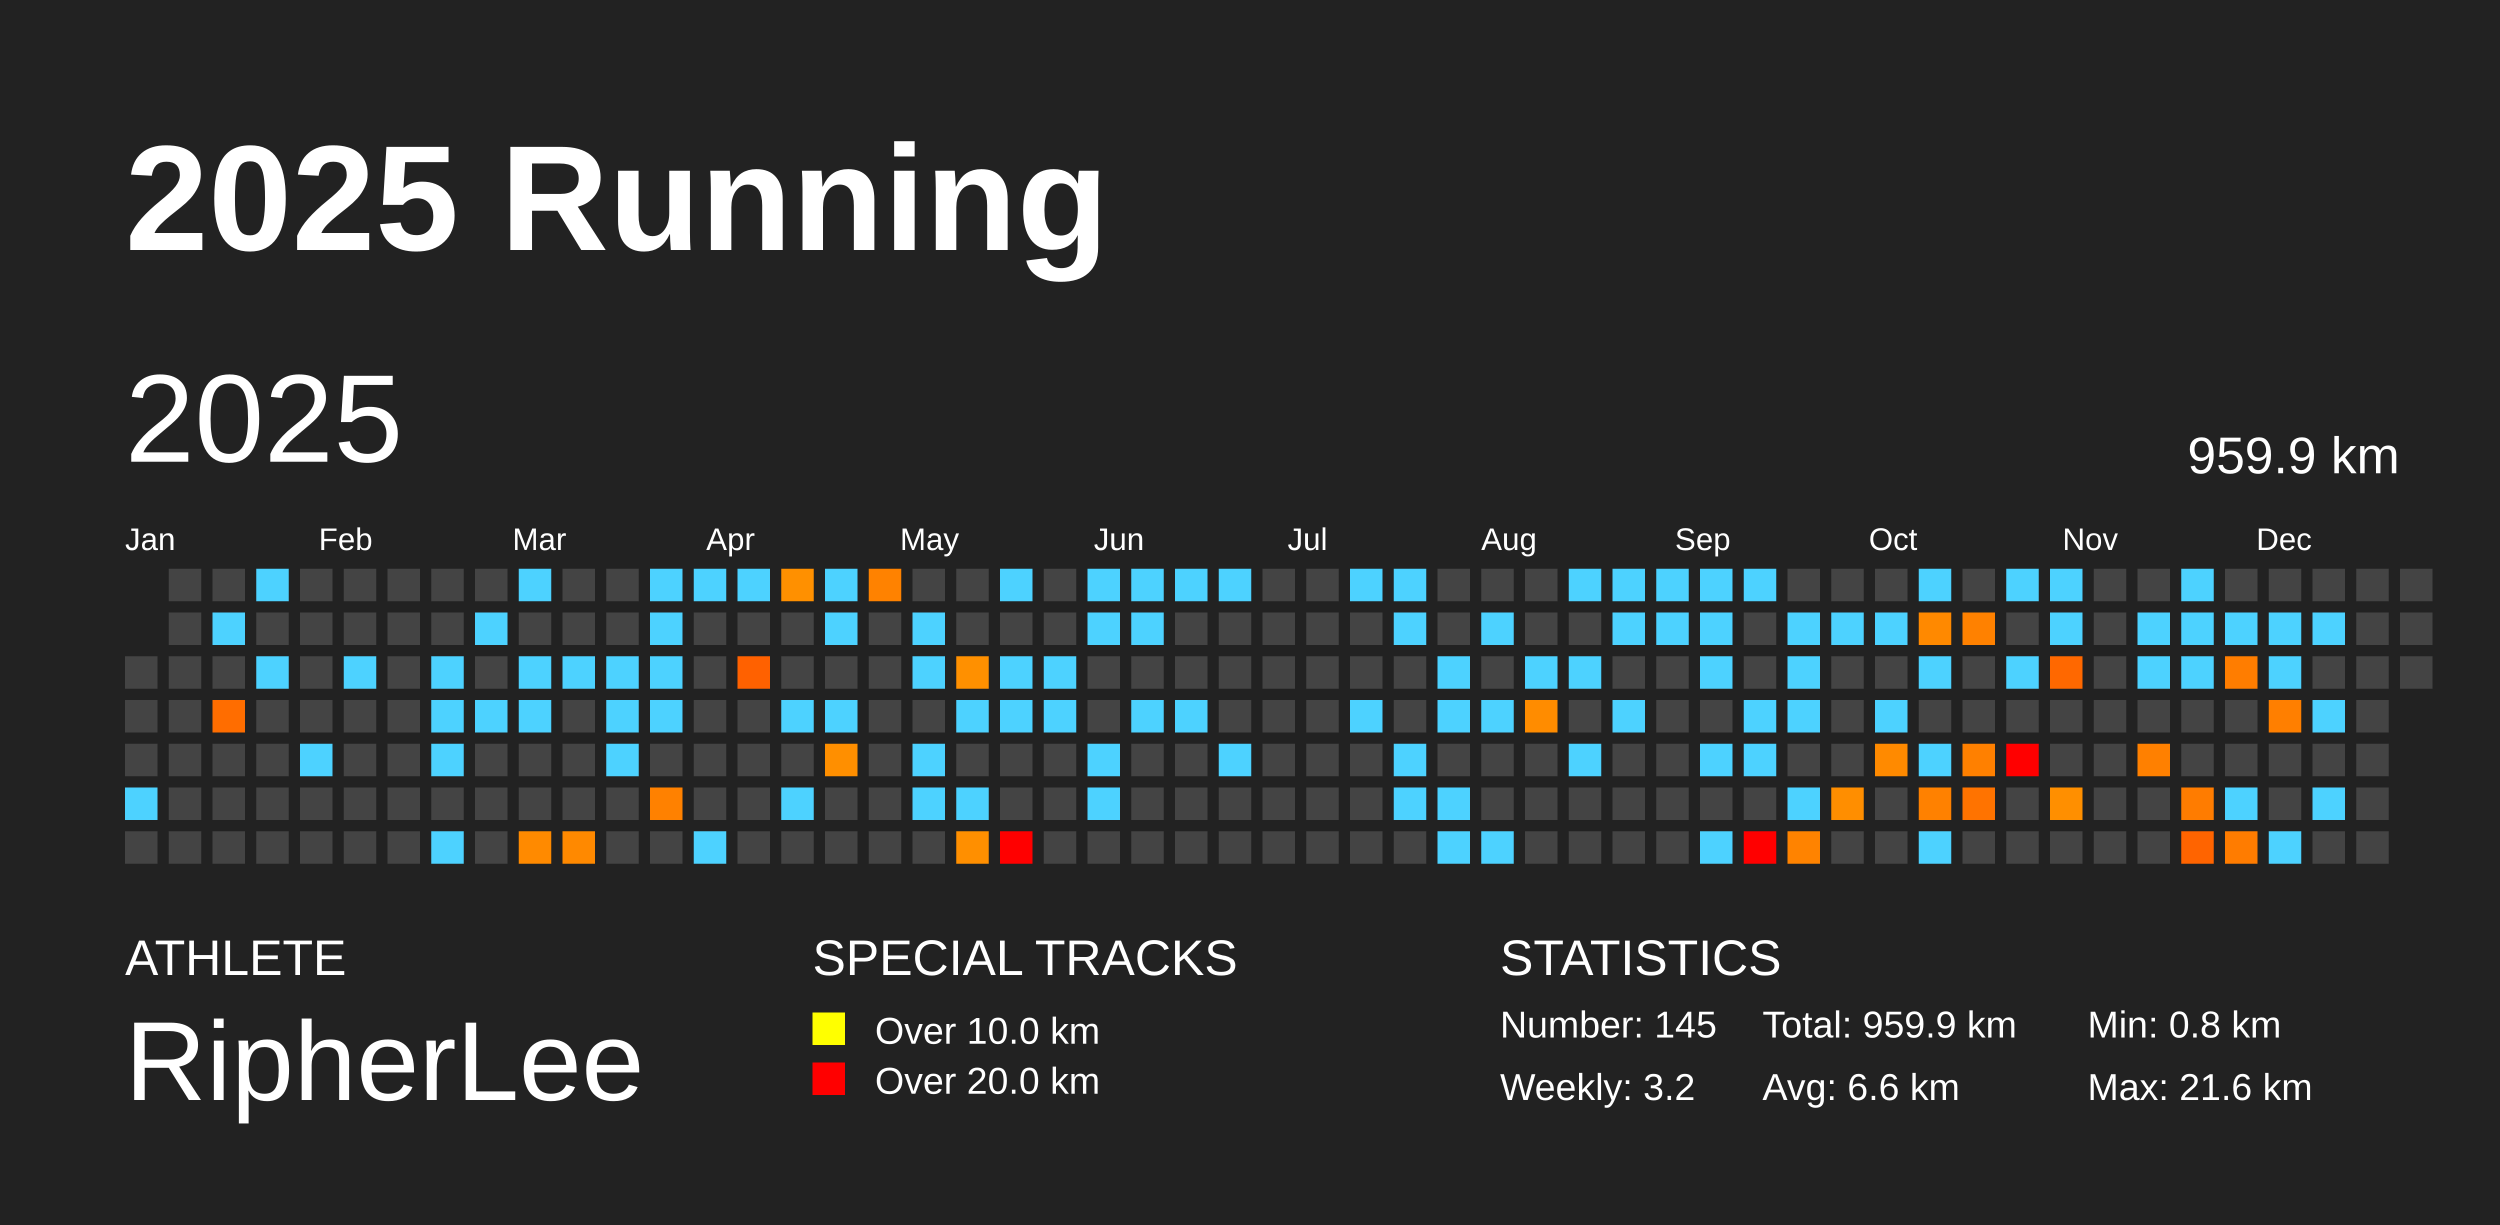
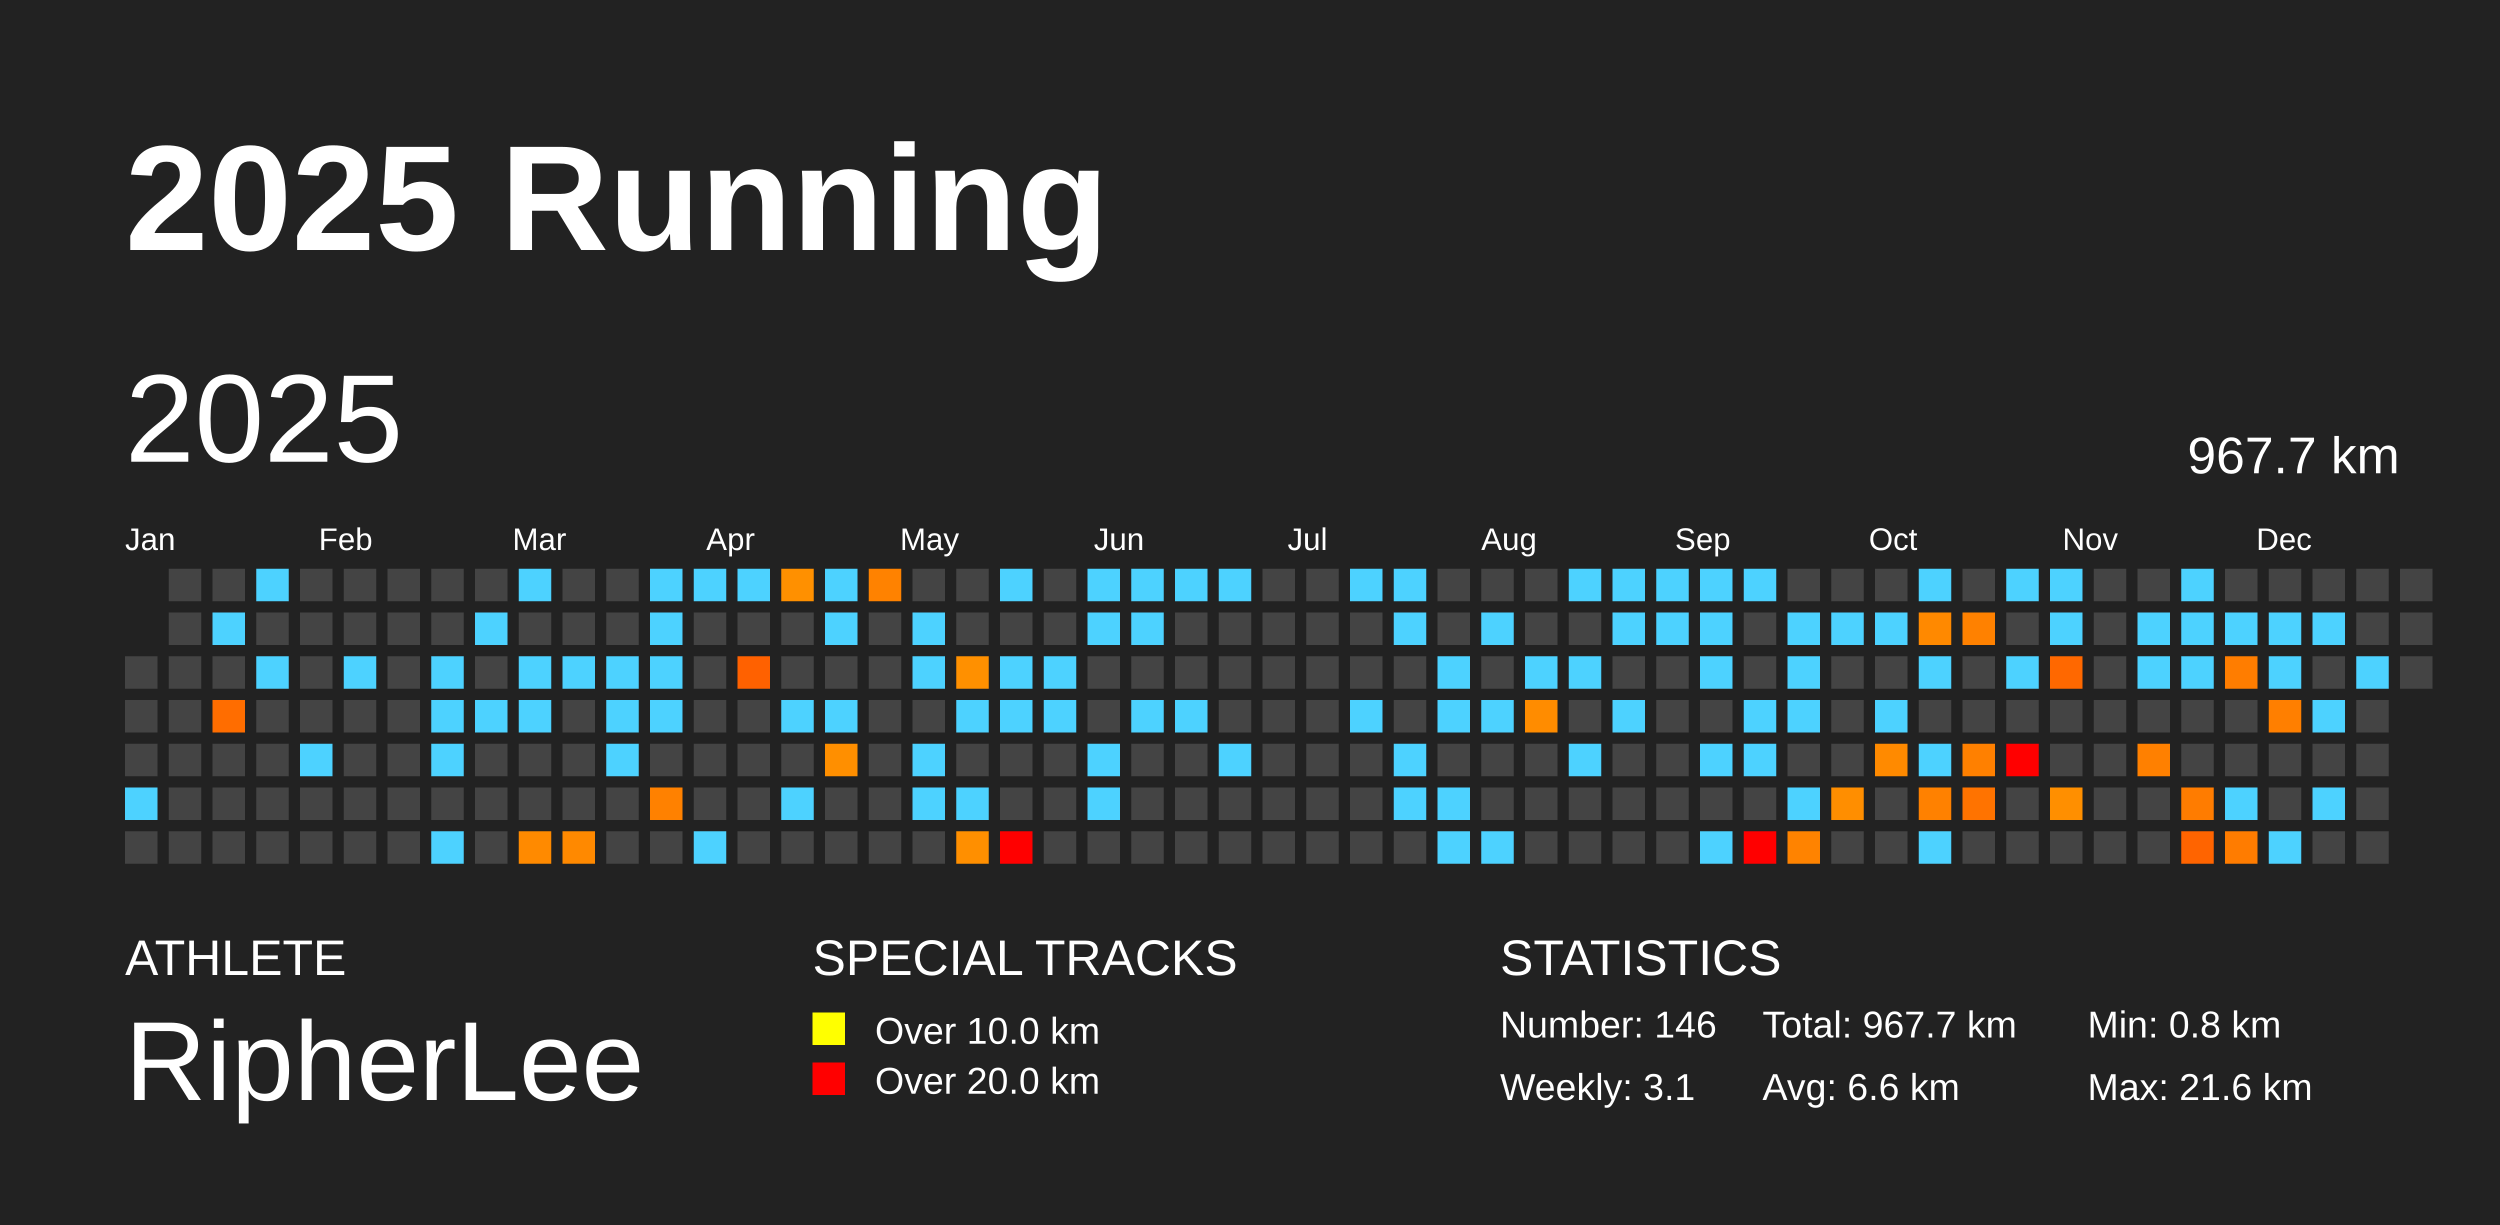
<svg xmlns="http://www.w3.org/2000/svg" baseProfile="full" height="98mm" version="1.1" viewBox="0,0,200,98" width="200mm">
  <defs />
  <rect fill="#222222" height="98" width="200" x="0" y="0" />
  <text fill="#FFFFFF" style="font-size:12px; font-family:Arial; font-weight:bold;" x="10" y="20">2025 Running</text>
  <text fill="#FFFFFF" style="font-size:4px; font-family:Arial" x="10" y="78">ATHLETE</text>
  <text fill="#FFFFFF" style="font-size:9px; font-family:Arial" x="10" y="88">RipherLee</text>
  <text fill="#FFFFFF" style="font-size:4px; font-family:Arial" x="65" y="78">SPECIAL TRACKS</text>
  <rect fill="yellow" height="2.6" width="2.6" x="65" y="81" />
  <text fill="#FFFFFF" style="font-size:3px; font-family:Arial" x="70" y="83.5">Over 10.0 km</text>
  <rect fill="red" height="2.6" width="2.6" x="65" y="85" />
  <text fill="#FFFFFF" style="font-size:3px; font-family:Arial" x="70" y="87.5">Over 20.0 km</text>
  <text fill="#FFFFFF" style="font-size:4px; font-family:Arial" x="120" y="78">STATISTICS</text>
-   <text fill="#FFFFFF" style="font-size:3px; font-family:Arial" x="120" y="83">Number: 145</text>
-   <text fill="#FFFFFF" style="font-size:3px; font-family:Arial" x="120" y="88">Weekly: 3.2</text>
-   <text fill="#FFFFFF" style="font-size:3px; font-family:Arial" x="141" y="83">Total: 959.9 km</text>
+   <text fill="#FFFFFF" style="font-size:3px; font-family:Arial" x="120" y="83">Number: 146</text>
+   <text fill="#FFFFFF" style="font-size:3px; font-family:Arial" x="120" y="88">Weekly: 3.1</text>
+   <text fill="#FFFFFF" style="font-size:3px; font-family:Arial" x="141" y="83">Total: 967.7 km</text>
  <text fill="#FFFFFF" style="font-size:3px; font-family:Arial" x="141" y="88">Avg: 6.6 km</text>
  <text fill="#FFFFFF" style="font-size:3px; font-family:Arial" x="167" y="83">Min: 0.8 km</text>
  <text fill="#FFFFFF" style="font-size:3px; font-family:Arial" x="167" y="88">Max: 21.6 km</text>
  <text dominant-baseline="hanging" fill="#FFFFFF" style="font-size:10.0px; font-family:Arial;" x="10" y="30">2025</text>
-   <text dominant-baseline="hanging" fill="#FFFFFF" style="font-size:4.125px; font-family:Arial;" x="175" y="35">959.9 km</text>
+   <text dominant-baseline="hanging" fill="#FFFFFF" style="font-size:4.125px; font-family:Arial;" x="175" y="35">967.7 km</text>
  <text fill="#FFFFFF" style="font-size:2.5px; font-family:Arial" x="10.0" y="44">Jan</text>
  <text fill="#FFFFFF" style="font-size:2.5px; font-family:Arial" x="25.5" y="44">Feb</text>
  <text fill="#FFFFFF" style="font-size:2.5px; font-family:Arial" x="41.0" y="44">Mar</text>
  <text fill="#FFFFFF" style="font-size:2.5px; font-family:Arial" x="56.5" y="44">Apr</text>
  <text fill="#FFFFFF" style="font-size:2.5px; font-family:Arial" x="72.0" y="44">May</text>
  <text fill="#FFFFFF" style="font-size:2.5px; font-family:Arial" x="87.5" y="44">Jun</text>
  <text fill="#FFFFFF" style="font-size:2.5px; font-family:Arial" x="103.0" y="44">Jul</text>
  <text fill="#FFFFFF" style="font-size:2.5px; font-family:Arial" x="118.5" y="44">Aug</text>
  <text fill="#FFFFFF" style="font-size:2.5px; font-family:Arial" x="134.0" y="44">Sep</text>
  <text fill="#FFFFFF" style="font-size:2.5px; font-family:Arial" x="149.5" y="44">Oct</text>
  <text fill="#FFFFFF" style="font-size:2.5px; font-family:Arial" x="165.0" y="44">Nov</text>
  <text fill="#FFFFFF" style="font-size:2.5px; font-family:Arial" x="180.5" y="44">Dec</text>
  <rect fill="#444444" height="2.6" width="2.6" x="10.0" y="52.5" />
  <rect fill="#444444" height="2.6" width="2.6" x="10.0" y="56.0" />
  <rect fill="#444444" height="2.6" width="2.6" x="10.0" y="59.5" />
  <rect fill="#4dd2ff" height="2.6" width="2.6" x="10.0" y="63.0" />
  <rect fill="#444444" height="2.6" width="2.6" x="10.0" y="66.5" />
  <rect fill="#444444" height="2.6" width="2.6" x="13.5" y="45.5" />
  <rect fill="#444444" height="2.6" width="2.6" x="13.5" y="49.0" />
  <rect fill="#444444" height="2.6" width="2.6" x="13.5" y="52.5" />
  <rect fill="#444444" height="2.6" width="2.6" x="13.5" y="56.0" />
  <rect fill="#444444" height="2.6" width="2.6" x="13.5" y="59.5" />
  <rect fill="#444444" height="2.6" width="2.6" x="13.5" y="63.0" />
  <rect fill="#444444" height="2.6" width="2.6" x="13.5" y="66.5" />
  <rect fill="#444444" height="2.6" width="2.6" x="17.0" y="45.5" />
  <rect fill="#4dd2ff" height="2.6" width="2.6" x="17.0" y="49.0" />
  <rect fill="#444444" height="2.6" width="2.6" x="17.0" y="52.5" />
  <rect fill="#ff6d00" height="2.6" width="2.6" x="17.0" y="56.0" />
  <rect fill="#444444" height="2.6" width="2.6" x="17.0" y="59.5" />
  <rect fill="#444444" height="2.6" width="2.6" x="17.0" y="63.0" />
  <rect fill="#444444" height="2.6" width="2.6" x="17.0" y="66.5" />
  <rect fill="#4dd2ff" height="2.6" width="2.6" x="20.5" y="45.5" />
  <rect fill="#444444" height="2.6" width="2.6" x="20.5" y="49.0" />
  <rect fill="#4dd2ff" height="2.6" width="2.6" x="20.5" y="52.5" />
  <rect fill="#444444" height="2.6" width="2.6" x="20.5" y="56.0" />
  <rect fill="#444444" height="2.6" width="2.6" x="20.5" y="59.5" />
  <rect fill="#444444" height="2.6" width="2.6" x="20.5" y="63.0" />
  <rect fill="#444444" height="2.6" width="2.6" x="20.5" y="66.5" />
  <rect fill="#444444" height="2.6" width="2.6" x="24.0" y="45.5" />
  <rect fill="#444444" height="2.6" width="2.6" x="24.0" y="49.0" />
  <rect fill="#444444" height="2.6" width="2.6" x="24.0" y="52.5" />
  <rect fill="#444444" height="2.6" width="2.6" x="24.0" y="56.0" />
  <rect fill="#4dd2ff" height="2.6" width="2.6" x="24.0" y="59.5" />
  <rect fill="#444444" height="2.6" width="2.6" x="24.0" y="63.0" />
  <rect fill="#444444" height="2.6" width="2.6" x="24.0" y="66.5" />
  <rect fill="#444444" height="2.6" width="2.6" x="27.5" y="45.5" />
  <rect fill="#444444" height="2.6" width="2.6" x="27.5" y="49.0" />
  <rect fill="#4dd2ff" height="2.6" width="2.6" x="27.5" y="52.5" />
  <rect fill="#444444" height="2.6" width="2.6" x="27.5" y="56.0" />
  <rect fill="#444444" height="2.6" width="2.6" x="27.5" y="59.5" />
  <rect fill="#444444" height="2.6" width="2.6" x="27.5" y="63.0" />
  <rect fill="#444444" height="2.6" width="2.6" x="27.5" y="66.5" />
  <rect fill="#444444" height="2.6" width="2.6" x="31.0" y="45.5" />
  <rect fill="#444444" height="2.6" width="2.6" x="31.0" y="49.0" />
  <rect fill="#444444" height="2.6" width="2.6" x="31.0" y="52.5" />
  <rect fill="#444444" height="2.6" width="2.6" x="31.0" y="56.0" />
  <rect fill="#444444" height="2.6" width="2.6" x="31.0" y="59.5" />
  <rect fill="#444444" height="2.6" width="2.6" x="31.0" y="63.0" />
  <rect fill="#444444" height="2.6" width="2.6" x="31.0" y="66.5" />
  <rect fill="#444444" height="2.6" width="2.6" x="34.5" y="45.5" />
  <rect fill="#444444" height="2.6" width="2.6" x="34.5" y="49.0" />
  <rect fill="#4dd2ff" height="2.6" width="2.6" x="34.5" y="52.5" />
  <rect fill="#4dd2ff" height="2.6" width="2.6" x="34.5" y="56.0" />
  <rect fill="#4dd2ff" height="2.6" width="2.6" x="34.5" y="59.5" />
  <rect fill="#444444" height="2.6" width="2.6" x="34.5" y="63.0" />
  <rect fill="#4dd2ff" height="2.6" width="2.6" x="34.5" y="66.5" />
  <rect fill="#444444" height="2.6" width="2.6" x="38.0" y="45.5" />
  <rect fill="#4dd2ff" height="2.6" width="2.6" x="38.0" y="49.0" />
  <rect fill="#444444" height="2.6" width="2.6" x="38.0" y="52.5" />
  <rect fill="#4dd2ff" height="2.6" width="2.6" x="38.0" y="56.0" />
  <rect fill="#444444" height="2.6" width="2.6" x="38.0" y="59.5" />
  <rect fill="#444444" height="2.6" width="2.6" x="38.0" y="63.0" />
  <rect fill="#444444" height="2.6" width="2.6" x="38.0" y="66.5" />
  <rect fill="#4dd2ff" height="2.6" width="2.6" x="41.5" y="45.5" />
  <rect fill="#444444" height="2.6" width="2.6" x="41.5" y="49.0" />
  <rect fill="#4dd2ff" height="2.6" width="2.6" x="41.5" y="52.5" />
  <rect fill="#4dd2ff" height="2.6" width="2.6" x="41.5" y="56.0" />
  <rect fill="#444444" height="2.6" width="2.6" x="41.5" y="59.5" />
  <rect fill="#444444" height="2.6" width="2.6" x="41.5" y="63.0" />
  <rect fill="#ff8a00" height="2.6" width="2.6" x="41.5" y="66.5" />
  <rect fill="#444444" height="2.6" width="2.6" x="45.0" y="45.5" />
  <rect fill="#444444" height="2.6" width="2.6" x="45.0" y="49.0" />
  <rect fill="#4dd2ff" height="2.6" width="2.6" x="45.0" y="52.5" />
  <rect fill="#444444" height="2.6" width="2.6" x="45.0" y="56.0" />
  <rect fill="#444444" height="2.6" width="2.6" x="45.0" y="59.5" />
  <rect fill="#444444" height="2.6" width="2.6" x="45.0" y="63.0" />
  <rect fill="#ff8900" height="2.6" width="2.6" x="45.0" y="66.5" />
  <rect fill="#444444" height="2.6" width="2.6" x="48.5" y="45.5" />
  <rect fill="#444444" height="2.6" width="2.6" x="48.5" y="49.0" />
  <rect fill="#4dd2ff" height="2.6" width="2.6" x="48.5" y="52.5" />
  <rect fill="#4dd2ff" height="2.6" width="2.6" x="48.5" y="56.0" />
  <rect fill="#4dd2ff" height="2.6" width="2.6" x="48.5" y="59.5" />
  <rect fill="#444444" height="2.6" width="2.6" x="48.5" y="63.0" />
  <rect fill="#444444" height="2.6" width="2.6" x="48.5" y="66.5" />
  <rect fill="#4dd2ff" height="2.6" width="2.6" x="52.0" y="45.5" />
  <rect fill="#4dd2ff" height="2.6" width="2.6" x="52.0" y="49.0" />
  <rect fill="#4dd2ff" height="2.6" width="2.6" x="52.0" y="52.5" />
  <rect fill="#4dd2ff" height="2.6" width="2.6" x="52.0" y="56.0" />
  <rect fill="#444444" height="2.6" width="2.6" x="52.0" y="59.5" />
  <rect fill="#ff8100" height="2.6" width="2.6" x="52.0" y="63.0" />
  <rect fill="#444444" height="2.6" width="2.6" x="52.0" y="66.5" />
  <rect fill="#4dd2ff" height="2.6" width="2.6" x="55.5" y="45.5" />
  <rect fill="#444444" height="2.6" width="2.6" x="55.5" y="49.0" />
  <rect fill="#444444" height="2.6" width="2.6" x="55.5" y="52.5" />
  <rect fill="#444444" height="2.6" width="2.6" x="55.5" y="56.0" />
  <rect fill="#444444" height="2.6" width="2.6" x="55.5" y="59.5" />
  <rect fill="#444444" height="2.6" width="2.6" x="55.5" y="63.0" />
  <rect fill="#4dd2ff" height="2.6" width="2.6" x="55.5" y="66.5" />
  <rect fill="#4dd2ff" height="2.6" width="2.6" x="59.0" y="45.5" />
  <rect fill="#444444" height="2.6" width="2.6" x="59.0" y="49.0" />
  <rect fill="#ff6100" height="2.6" width="2.6" x="59.0" y="52.5" />
  <rect fill="#444444" height="2.6" width="2.6" x="59.0" y="56.0" />
  <rect fill="#444444" height="2.6" width="2.6" x="59.0" y="59.5" />
  <rect fill="#444444" height="2.6" width="2.6" x="59.0" y="63.0" />
  <rect fill="#444444" height="2.6" width="2.6" x="59.0" y="66.5" />
  <rect fill="#ff9000" height="2.6" width="2.6" x="62.5" y="45.5" />
  <rect fill="#444444" height="2.6" width="2.6" x="62.5" y="49.0" />
  <rect fill="#444444" height="2.6" width="2.6" x="62.5" y="52.5" />
  <rect fill="#4dd2ff" height="2.6" width="2.6" x="62.5" y="56.0" />
  <rect fill="#444444" height="2.6" width="2.6" x="62.5" y="59.5" />
  <rect fill="#4dd2ff" height="2.6" width="2.6" x="62.5" y="63.0" />
  <rect fill="#444444" height="2.6" width="2.6" x="62.5" y="66.5" />
  <rect fill="#4dd2ff" height="2.6" width="2.6" x="66.0" y="45.5" />
  <rect fill="#4dd2ff" height="2.6" width="2.6" x="66.0" y="49.0" />
  <rect fill="#444444" height="2.6" width="2.6" x="66.0" y="52.5" />
  <rect fill="#4dd2ff" height="2.6" width="2.6" x="66.0" y="56.0" />
  <rect fill="#ff8f00" height="2.6" width="2.6" x="66.0" y="59.5" />
  <rect fill="#444444" height="2.6" width="2.6" x="66.0" y="63.0" />
  <rect fill="#444444" height="2.6" width="2.6" x="66.0" y="66.5" />
  <rect fill="#ff8200" height="2.6" width="2.6" x="69.5" y="45.5" />
  <rect fill="#444444" height="2.6" width="2.6" x="69.5" y="49.0" />
  <rect fill="#444444" height="2.6" width="2.6" x="69.5" y="52.5" />
  <rect fill="#444444" height="2.6" width="2.6" x="69.5" y="56.0" />
  <rect fill="#444444" height="2.6" width="2.6" x="69.5" y="59.5" />
  <rect fill="#444444" height="2.6" width="2.6" x="69.5" y="63.0" />
  <rect fill="#444444" height="2.6" width="2.6" x="69.5" y="66.5" />
  <rect fill="#444444" height="2.6" width="2.6" x="73.0" y="45.5" />
  <rect fill="#4dd2ff" height="2.6" width="2.6" x="73.0" y="49.0" />
  <rect fill="#4dd2ff" height="2.6" width="2.6" x="73.0" y="52.5" />
  <rect fill="#444444" height="2.6" width="2.6" x="73.0" y="56.0" />
  <rect fill="#4dd2ff" height="2.6" width="2.6" x="73.0" y="59.5" />
  <rect fill="#4dd2ff" height="2.6" width="2.6" x="73.0" y="63.0" />
  <rect fill="#444444" height="2.6" width="2.6" x="73.0" y="66.5" />
  <rect fill="#444444" height="2.6" width="2.6" x="76.5" y="45.5" />
  <rect fill="#444444" height="2.6" width="2.6" x="76.5" y="49.0" />
  <rect fill="#ff9000" height="2.6" width="2.6" x="76.5" y="52.5" />
  <rect fill="#4dd2ff" height="2.6" width="2.6" x="76.5" y="56.0" />
  <rect fill="#444444" height="2.6" width="2.6" x="76.5" y="59.5" />
  <rect fill="#4dd2ff" height="2.6" width="2.6" x="76.5" y="63.0" />
  <rect fill="#ff8f00" height="2.6" width="2.6" x="76.5" y="66.5" />
  <rect fill="#4dd2ff" height="2.6" width="2.6" x="80.0" y="45.5" />
  <rect fill="#444444" height="2.6" width="2.6" x="80.0" y="49.0" />
  <rect fill="#4dd2ff" height="2.6" width="2.6" x="80.0" y="52.5" />
  <rect fill="#4dd2ff" height="2.6" width="2.6" x="80.0" y="56.0" />
  <rect fill="#444444" height="2.6" width="2.6" x="80.0" y="59.5" />
  <rect fill="#444444" height="2.6" width="2.6" x="80.0" y="63.0" />
  <rect fill="red" height="2.6" width="2.6" x="80.0" y="66.5" />
  <rect fill="#444444" height="2.6" width="2.6" x="83.5" y="45.5" />
  <rect fill="#444444" height="2.6" width="2.6" x="83.5" y="49.0" />
  <rect fill="#4dd2ff" height="2.6" width="2.6" x="83.5" y="52.5" />
  <rect fill="#4dd2ff" height="2.6" width="2.6" x="83.5" y="56.0" />
  <rect fill="#444444" height="2.6" width="2.6" x="83.5" y="59.5" />
  <rect fill="#444444" height="2.6" width="2.6" x="83.5" y="63.0" />
  <rect fill="#444444" height="2.6" width="2.6" x="83.5" y="66.5" />
  <rect fill="#4dd2ff" height="2.6" width="2.6" x="87.0" y="45.5" />
  <rect fill="#4dd2ff" height="2.6" width="2.6" x="87.0" y="49.0" />
  <rect fill="#444444" height="2.6" width="2.6" x="87.0" y="52.5" />
  <rect fill="#444444" height="2.6" width="2.6" x="87.0" y="56.0" />
  <rect fill="#4dd2ff" height="2.6" width="2.6" x="87.0" y="59.5" />
  <rect fill="#4dd2ff" height="2.6" width="2.6" x="87.0" y="63.0" />
  <rect fill="#444444" height="2.6" width="2.6" x="87.0" y="66.5" />
  <rect fill="#4dd2ff" height="2.6" width="2.6" x="90.5" y="45.5" />
  <rect fill="#4dd2ff" height="2.6" width="2.6" x="90.5" y="49.0" />
  <rect fill="#444444" height="2.6" width="2.6" x="90.5" y="52.5" />
  <rect fill="#4dd2ff" height="2.6" width="2.6" x="90.5" y="56.0" />
  <rect fill="#444444" height="2.6" width="2.6" x="90.5" y="59.5" />
  <rect fill="#444444" height="2.6" width="2.6" x="90.5" y="63.0" />
  <rect fill="#444444" height="2.6" width="2.6" x="90.5" y="66.5" />
  <rect fill="#4dd2ff" height="2.6" width="2.6" x="94.0" y="45.5" />
  <rect fill="#444444" height="2.6" width="2.6" x="94.0" y="49.0" />
  <rect fill="#444444" height="2.6" width="2.6" x="94.0" y="52.5" />
  <rect fill="#4dd2ff" height="2.6" width="2.6" x="94.0" y="56.0" />
  <rect fill="#444444" height="2.6" width="2.6" x="94.0" y="59.5" />
  <rect fill="#444444" height="2.6" width="2.6" x="94.0" y="63.0" />
  <rect fill="#444444" height="2.6" width="2.6" x="94.0" y="66.5" />
  <rect fill="#4dd2ff" height="2.6" width="2.6" x="97.5" y="45.5" />
  <rect fill="#444444" height="2.6" width="2.6" x="97.5" y="49.0" />
  <rect fill="#444444" height="2.6" width="2.6" x="97.5" y="52.5" />
  <rect fill="#444444" height="2.6" width="2.6" x="97.5" y="56.0" />
  <rect fill="#4dd2ff" height="2.6" width="2.6" x="97.5" y="59.5" />
  <rect fill="#444444" height="2.6" width="2.6" x="97.5" y="63.0" />
  <rect fill="#444444" height="2.6" width="2.6" x="97.5" y="66.5" />
  <rect fill="#444444" height="2.6" width="2.6" x="101.0" y="45.5" />
  <rect fill="#444444" height="2.6" width="2.6" x="101.0" y="49.0" />
  <rect fill="#444444" height="2.6" width="2.6" x="101.0" y="52.5" />
  <rect fill="#444444" height="2.6" width="2.6" x="101.0" y="56.0" />
  <rect fill="#444444" height="2.6" width="2.6" x="101.0" y="59.5" />
  <rect fill="#444444" height="2.6" width="2.6" x="101.0" y="63.0" />
  <rect fill="#444444" height="2.6" width="2.6" x="101.0" y="66.5" />
  <rect fill="#444444" height="2.6" width="2.6" x="104.5" y="45.5" />
  <rect fill="#444444" height="2.6" width="2.6" x="104.5" y="49.0" />
  <rect fill="#444444" height="2.6" width="2.6" x="104.5" y="52.5" />
  <rect fill="#444444" height="2.6" width="2.6" x="104.5" y="56.0" />
  <rect fill="#444444" height="2.6" width="2.6" x="104.5" y="59.5" />
  <rect fill="#444444" height="2.6" width="2.6" x="104.5" y="63.0" />
  <rect fill="#444444" height="2.6" width="2.6" x="104.5" y="66.5" />
  <rect fill="#4dd2ff" height="2.6" width="2.6" x="108.0" y="45.5" />
  <rect fill="#444444" height="2.6" width="2.6" x="108.0" y="49.0" />
  <rect fill="#444444" height="2.6" width="2.6" x="108.0" y="52.5" />
  <rect fill="#4dd2ff" height="2.6" width="2.6" x="108.0" y="56.0" />
  <rect fill="#444444" height="2.6" width="2.6" x="108.0" y="59.5" />
  <rect fill="#444444" height="2.6" width="2.6" x="108.0" y="63.0" />
  <rect fill="#444444" height="2.6" width="2.6" x="108.0" y="66.5" />
  <rect fill="#4dd2ff" height="2.6" width="2.6" x="111.5" y="45.5" />
  <rect fill="#4dd2ff" height="2.6" width="2.6" x="111.5" y="49.0" />
  <rect fill="#444444" height="2.6" width="2.6" x="111.5" y="52.5" />
  <rect fill="#444444" height="2.6" width="2.6" x="111.5" y="56.0" />
  <rect fill="#4dd2ff" height="2.6" width="2.6" x="111.5" y="59.5" />
  <rect fill="#4dd2ff" height="2.6" width="2.6" x="111.5" y="63.0" />
  <rect fill="#444444" height="2.6" width="2.6" x="111.5" y="66.5" />
  <rect fill="#444444" height="2.6" width="2.6" x="115.0" y="45.5" />
  <rect fill="#444444" height="2.6" width="2.6" x="115.0" y="49.0" />
  <rect fill="#4dd2ff" height="2.6" width="2.6" x="115.0" y="52.5" />
  <rect fill="#4dd2ff" height="2.6" width="2.6" x="115.0" y="56.0" />
  <rect fill="#444444" height="2.6" width="2.6" x="115.0" y="59.5" />
  <rect fill="#4dd2ff" height="2.6" width="2.6" x="115.0" y="63.0" />
  <rect fill="#4dd2ff" height="2.6" width="2.6" x="115.0" y="66.5" />
  <rect fill="#444444" height="2.6" width="2.6" x="118.5" y="45.5" />
  <rect fill="#4dd2ff" height="2.6" width="2.6" x="118.5" y="49.0" />
  <rect fill="#444444" height="2.6" width="2.6" x="118.5" y="52.5" />
  <rect fill="#4dd2ff" height="2.6" width="2.6" x="118.5" y="56.0" />
  <rect fill="#444444" height="2.6" width="2.6" x="118.5" y="59.5" />
  <rect fill="#444444" height="2.6" width="2.6" x="118.5" y="63.0" />
  <rect fill="#4dd2ff" height="2.6" width="2.6" x="118.5" y="66.5" />
  <rect fill="#444444" height="2.6" width="2.6" x="122.0" y="45.5" />
  <rect fill="#444444" height="2.6" width="2.6" x="122.0" y="49.0" />
  <rect fill="#4dd2ff" height="2.6" width="2.6" x="122.0" y="52.5" />
  <rect fill="#ff8c00" height="2.6" width="2.6" x="122.0" y="56.0" />
  <rect fill="#444444" height="2.6" width="2.6" x="122.0" y="59.5" />
  <rect fill="#444444" height="2.6" width="2.6" x="122.0" y="63.0" />
  <rect fill="#444444" height="2.6" width="2.6" x="122.0" y="66.5" />
  <rect fill="#4dd2ff" height="2.6" width="2.6" x="125.5" y="45.5" />
  <rect fill="#444444" height="2.6" width="2.6" x="125.5" y="49.0" />
  <rect fill="#4dd2ff" height="2.6" width="2.6" x="125.5" y="52.5" />
  <rect fill="#444444" height="2.6" width="2.6" x="125.5" y="56.0" />
  <rect fill="#4dd2ff" height="2.6" width="2.6" x="125.5" y="59.5" />
  <rect fill="#444444" height="2.6" width="2.6" x="125.5" y="63.0" />
  <rect fill="#444444" height="2.6" width="2.6" x="125.5" y="66.5" />
  <rect fill="#4dd2ff" height="2.6" width="2.6" x="129.0" y="45.5" />
  <rect fill="#4dd2ff" height="2.6" width="2.6" x="129.0" y="49.0" />
  <rect fill="#444444" height="2.6" width="2.6" x="129.0" y="52.5" />
  <rect fill="#4dd2ff" height="2.6" width="2.6" x="129.0" y="56.0" />
  <rect fill="#444444" height="2.6" width="2.6" x="129.0" y="59.5" />
  <rect fill="#444444" height="2.6" width="2.6" x="129.0" y="63.0" />
  <rect fill="#444444" height="2.6" width="2.6" x="129.0" y="66.5" />
  <rect fill="#4dd2ff" height="2.6" width="2.6" x="132.5" y="45.5" />
  <rect fill="#4dd2ff" height="2.6" width="2.6" x="132.5" y="49.0" />
  <rect fill="#444444" height="2.6" width="2.6" x="132.5" y="52.5" />
  <rect fill="#444444" height="2.6" width="2.6" x="132.5" y="56.0" />
  <rect fill="#444444" height="2.6" width="2.6" x="132.5" y="59.5" />
  <rect fill="#444444" height="2.6" width="2.6" x="132.5" y="63.0" />
  <rect fill="#444444" height="2.6" width="2.6" x="132.5" y="66.5" />
  <rect fill="#4dd2ff" height="2.6" width="2.6" x="136.0" y="45.5" />
  <rect fill="#4dd2ff" height="2.6" width="2.6" x="136.0" y="49.0" />
  <rect fill="#4dd2ff" height="2.6" width="2.6" x="136.0" y="52.5" />
  <rect fill="#444444" height="2.6" width="2.6" x="136.0" y="56.0" />
  <rect fill="#4dd2ff" height="2.6" width="2.6" x="136.0" y="59.5" />
  <rect fill="#444444" height="2.6" width="2.6" x="136.0" y="63.0" />
  <rect fill="#4dd2ff" height="2.6" width="2.6" x="136.0" y="66.5" />
  <rect fill="#4dd2ff" height="2.6" width="2.6" x="139.5" y="45.5" />
  <rect fill="#444444" height="2.6" width="2.6" x="139.5" y="49.0" />
  <rect fill="#444444" height="2.6" width="2.6" x="139.5" y="52.5" />
  <rect fill="#4dd2ff" height="2.6" width="2.6" x="139.5" y="56.0" />
  <rect fill="#4dd2ff" height="2.6" width="2.6" x="139.5" y="59.5" />
  <rect fill="#444444" height="2.6" width="2.6" x="139.5" y="63.0" />
  <rect fill="red" height="2.6" width="2.6" x="139.5" y="66.5" />
  <rect fill="#444444" height="2.6" width="2.6" x="143.0" y="45.5" />
  <rect fill="#4dd2ff" height="2.6" width="2.6" x="143.0" y="49.0" />
  <rect fill="#4dd2ff" height="2.6" width="2.6" x="143.0" y="52.5" />
  <rect fill="#4dd2ff" height="2.6" width="2.6" x="143.0" y="56.0" />
  <rect fill="#444444" height="2.6" width="2.6" x="143.0" y="59.5" />
  <rect fill="#4dd2ff" height="2.6" width="2.6" x="143.0" y="63.0" />
  <rect fill="#ff8300" height="2.6" width="2.6" x="143.0" y="66.5" />
  <rect fill="#444444" height="2.6" width="2.6" x="146.5" y="45.5" />
  <rect fill="#4dd2ff" height="2.6" width="2.6" x="146.5" y="49.0" />
  <rect fill="#444444" height="2.6" width="2.6" x="146.5" y="52.5" />
  <rect fill="#444444" height="2.6" width="2.6" x="146.5" y="56.0" />
  <rect fill="#444444" height="2.6" width="2.6" x="146.5" y="59.5" />
  <rect fill="#ff8e00" height="2.6" width="2.6" x="146.5" y="63.0" />
  <rect fill="#444444" height="2.6" width="2.6" x="146.5" y="66.5" />
  <rect fill="#444444" height="2.6" width="2.6" x="150.0" y="45.5" />
  <rect fill="#4dd2ff" height="2.6" width="2.6" x="150.0" y="49.0" />
  <rect fill="#444444" height="2.6" width="2.6" x="150.0" y="52.5" />
  <rect fill="#4dd2ff" height="2.6" width="2.6" x="150.0" y="56.0" />
  <rect fill="#ff8a00" height="2.6" width="2.6" x="150.0" y="59.5" />
  <rect fill="#444444" height="2.6" width="2.6" x="150.0" y="63.0" />
  <rect fill="#444444" height="2.6" width="2.6" x="150.0" y="66.5" />
  <rect fill="#4dd2ff" height="2.6" width="2.6" x="153.5" y="45.5" />
  <rect fill="#ff8900" height="2.6" width="2.6" x="153.5" y="49.0" />
  <rect fill="#4dd2ff" height="2.6" width="2.6" x="153.5" y="52.5" />
  <rect fill="#444444" height="2.6" width="2.6" x="153.5" y="56.0" />
  <rect fill="#4dd2ff" height="2.6" width="2.6" x="153.5" y="59.5" />
  <rect fill="#ff8100" height="2.6" width="2.6" x="153.5" y="63.0" />
  <rect fill="#4dd2ff" height="2.6" width="2.6" x="153.5" y="66.5" />
  <rect fill="#444444" height="2.6" width="2.6" x="157.0" y="45.5" />
  <rect fill="#ff8100" height="2.6" width="2.6" x="157.0" y="49.0" />
  <rect fill="#444444" height="2.6" width="2.6" x="157.0" y="52.5" />
  <rect fill="#444444" height="2.6" width="2.6" x="157.0" y="56.0" />
  <rect fill="#ff8000" height="2.6" width="2.6" x="157.0" y="59.5" />
  <rect fill="#ff7300" height="2.6" width="2.6" x="157.0" y="63.0" />
  <rect fill="#444444" height="2.6" width="2.6" x="157.0" y="66.5" />
  <rect fill="#4dd2ff" height="2.6" width="2.6" x="160.5" y="45.5" />
  <rect fill="#444444" height="2.6" width="2.6" x="160.5" y="49.0" />
  <rect fill="#4dd2ff" height="2.6" width="2.6" x="160.5" y="52.5" />
  <rect fill="#444444" height="2.6" width="2.6" x="160.5" y="56.0" />
  <rect fill="red" height="2.6" width="2.6" x="160.5" y="59.5" />
  <rect fill="#444444" height="2.6" width="2.6" x="160.5" y="63.0" />
  <rect fill="#444444" height="2.6" width="2.6" x="160.5" y="66.5" />
  <rect fill="#4dd2ff" height="2.6" width="2.6" x="164.0" y="45.5" />
  <rect fill="#4dd2ff" height="2.6" width="2.6" x="164.0" y="49.0" />
  <rect fill="#ff6800" height="2.6" width="2.6" x="164.0" y="52.5" />
  <rect fill="#444444" height="2.6" width="2.6" x="164.0" y="56.0" />
  <rect fill="#444444" height="2.6" width="2.6" x="164.0" y="59.5" />
  <rect fill="#ff8f00" height="2.6" width="2.6" x="164.0" y="63.0" />
  <rect fill="#444444" height="2.6" width="2.6" x="164.0" y="66.5" />
  <rect fill="#444444" height="2.6" width="2.6" x="167.5" y="45.5" />
  <rect fill="#444444" height="2.6" width="2.6" x="167.5" y="49.0" />
  <rect fill="#444444" height="2.6" width="2.6" x="167.5" y="52.5" />
  <rect fill="#444444" height="2.6" width="2.6" x="167.5" y="56.0" />
  <rect fill="#444444" height="2.6" width="2.6" x="167.5" y="59.5" />
  <rect fill="#444444" height="2.6" width="2.6" x="167.5" y="63.0" />
  <rect fill="#444444" height="2.6" width="2.6" x="167.5" y="66.5" />
  <rect fill="#444444" height="2.6" width="2.6" x="171.0" y="45.5" />
  <rect fill="#4dd2ff" height="2.6" width="2.6" x="171.0" y="49.0" />
  <rect fill="#4dd2ff" height="2.6" width="2.6" x="171.0" y="52.5" />
  <rect fill="#444444" height="2.6" width="2.6" x="171.0" y="56.0" />
  <rect fill="#ff8000" height="2.6" width="2.6" x="171.0" y="59.5" />
  <rect fill="#444444" height="2.6" width="2.6" x="171.0" y="63.0" />
  <rect fill="#444444" height="2.6" width="2.6" x="171.0" y="66.5" />
  <rect fill="#4dd2ff" height="2.6" width="2.6" x="174.5" y="45.5" />
  <rect fill="#4dd2ff" height="2.6" width="2.6" x="174.5" y="49.0" />
  <rect fill="#4dd2ff" height="2.6" width="2.6" x="174.5" y="52.5" />
  <rect fill="#444444" height="2.6" width="2.6" x="174.5" y="56.0" />
  <rect fill="#444444" height="2.6" width="2.6" x="174.5" y="59.5" />
  <rect fill="#ff7c00" height="2.6" width="2.6" x="174.5" y="63.0" />
  <rect fill="#ff6400" height="2.6" width="2.6" x="174.5" y="66.5" />
  <rect fill="#444444" height="2.6" width="2.6" x="178.0" y="45.5" />
  <rect fill="#4dd2ff" height="2.6" width="2.6" x="178.0" y="49.0" />
  <rect fill="#ff7d00" height="2.6" width="2.6" x="178.0" y="52.5" />
  <rect fill="#444444" height="2.6" width="2.6" x="178.0" y="56.0" />
  <rect fill="#444444" height="2.6" width="2.6" x="178.0" y="59.5" />
  <rect fill="#4dd2ff" height="2.6" width="2.6" x="178.0" y="63.0" />
  <rect fill="#ff7c00" height="2.6" width="2.6" x="178.0" y="66.5" />
  <rect fill="#444444" height="2.6" width="2.6" x="181.5" y="45.5" />
  <rect fill="#4dd2ff" height="2.6" width="2.6" x="181.5" y="49.0" />
  <rect fill="#4dd2ff" height="2.6" width="2.6" x="181.5" y="52.5" />
  <rect fill="#ff7f00" height="2.6" width="2.6" x="181.5" y="56.0" />
  <rect fill="#444444" height="2.6" width="2.6" x="181.5" y="59.5" />
  <rect fill="#444444" height="2.6" width="2.6" x="181.5" y="63.0" />
  <rect fill="#4dd2ff" height="2.6" width="2.6" x="181.5" y="66.5" />
  <rect fill="#444444" height="2.6" width="2.6" x="185.0" y="45.5" />
  <rect fill="#4dd2ff" height="2.6" width="2.6" x="185.0" y="49.0" />
  <rect fill="#444444" height="2.6" width="2.6" x="185.0" y="52.5" />
  <rect fill="#4dd2ff" height="2.6" width="2.6" x="185.0" y="56.0" />
  <rect fill="#444444" height="2.6" width="2.6" x="185.0" y="59.5" />
  <rect fill="#4dd2ff" height="2.6" width="2.6" x="185.0" y="63.0" />
  <rect fill="#444444" height="2.6" width="2.6" x="185.0" y="66.5" />
  <rect fill="#444444" height="2.6" width="2.6" x="188.5" y="45.5" />
  <rect fill="#444444" height="2.6" width="2.6" x="188.5" y="49.0" />
-   <rect fill="#444444" height="2.6" width="2.6" x="188.5" y="52.5" />
+   <rect fill="#4dd2ff" height="2.6" width="2.6" x="188.5" y="52.5" />
  <rect fill="#444444" height="2.6" width="2.6" x="188.5" y="56.0" />
  <rect fill="#444444" height="2.6" width="2.6" x="188.5" y="59.5" />
  <rect fill="#444444" height="2.6" width="2.6" x="188.5" y="63.0" />
  <rect fill="#444444" height="2.6" width="2.6" x="188.5" y="66.5" />
  <rect fill="#444444" height="2.6" width="2.6" x="192.0" y="45.5" />
  <rect fill="#444444" height="2.6" width="2.6" x="192.0" y="49.0" />
  <rect fill="#444444" height="2.6" width="2.6" x="192.0" y="52.5" />
</svg>
